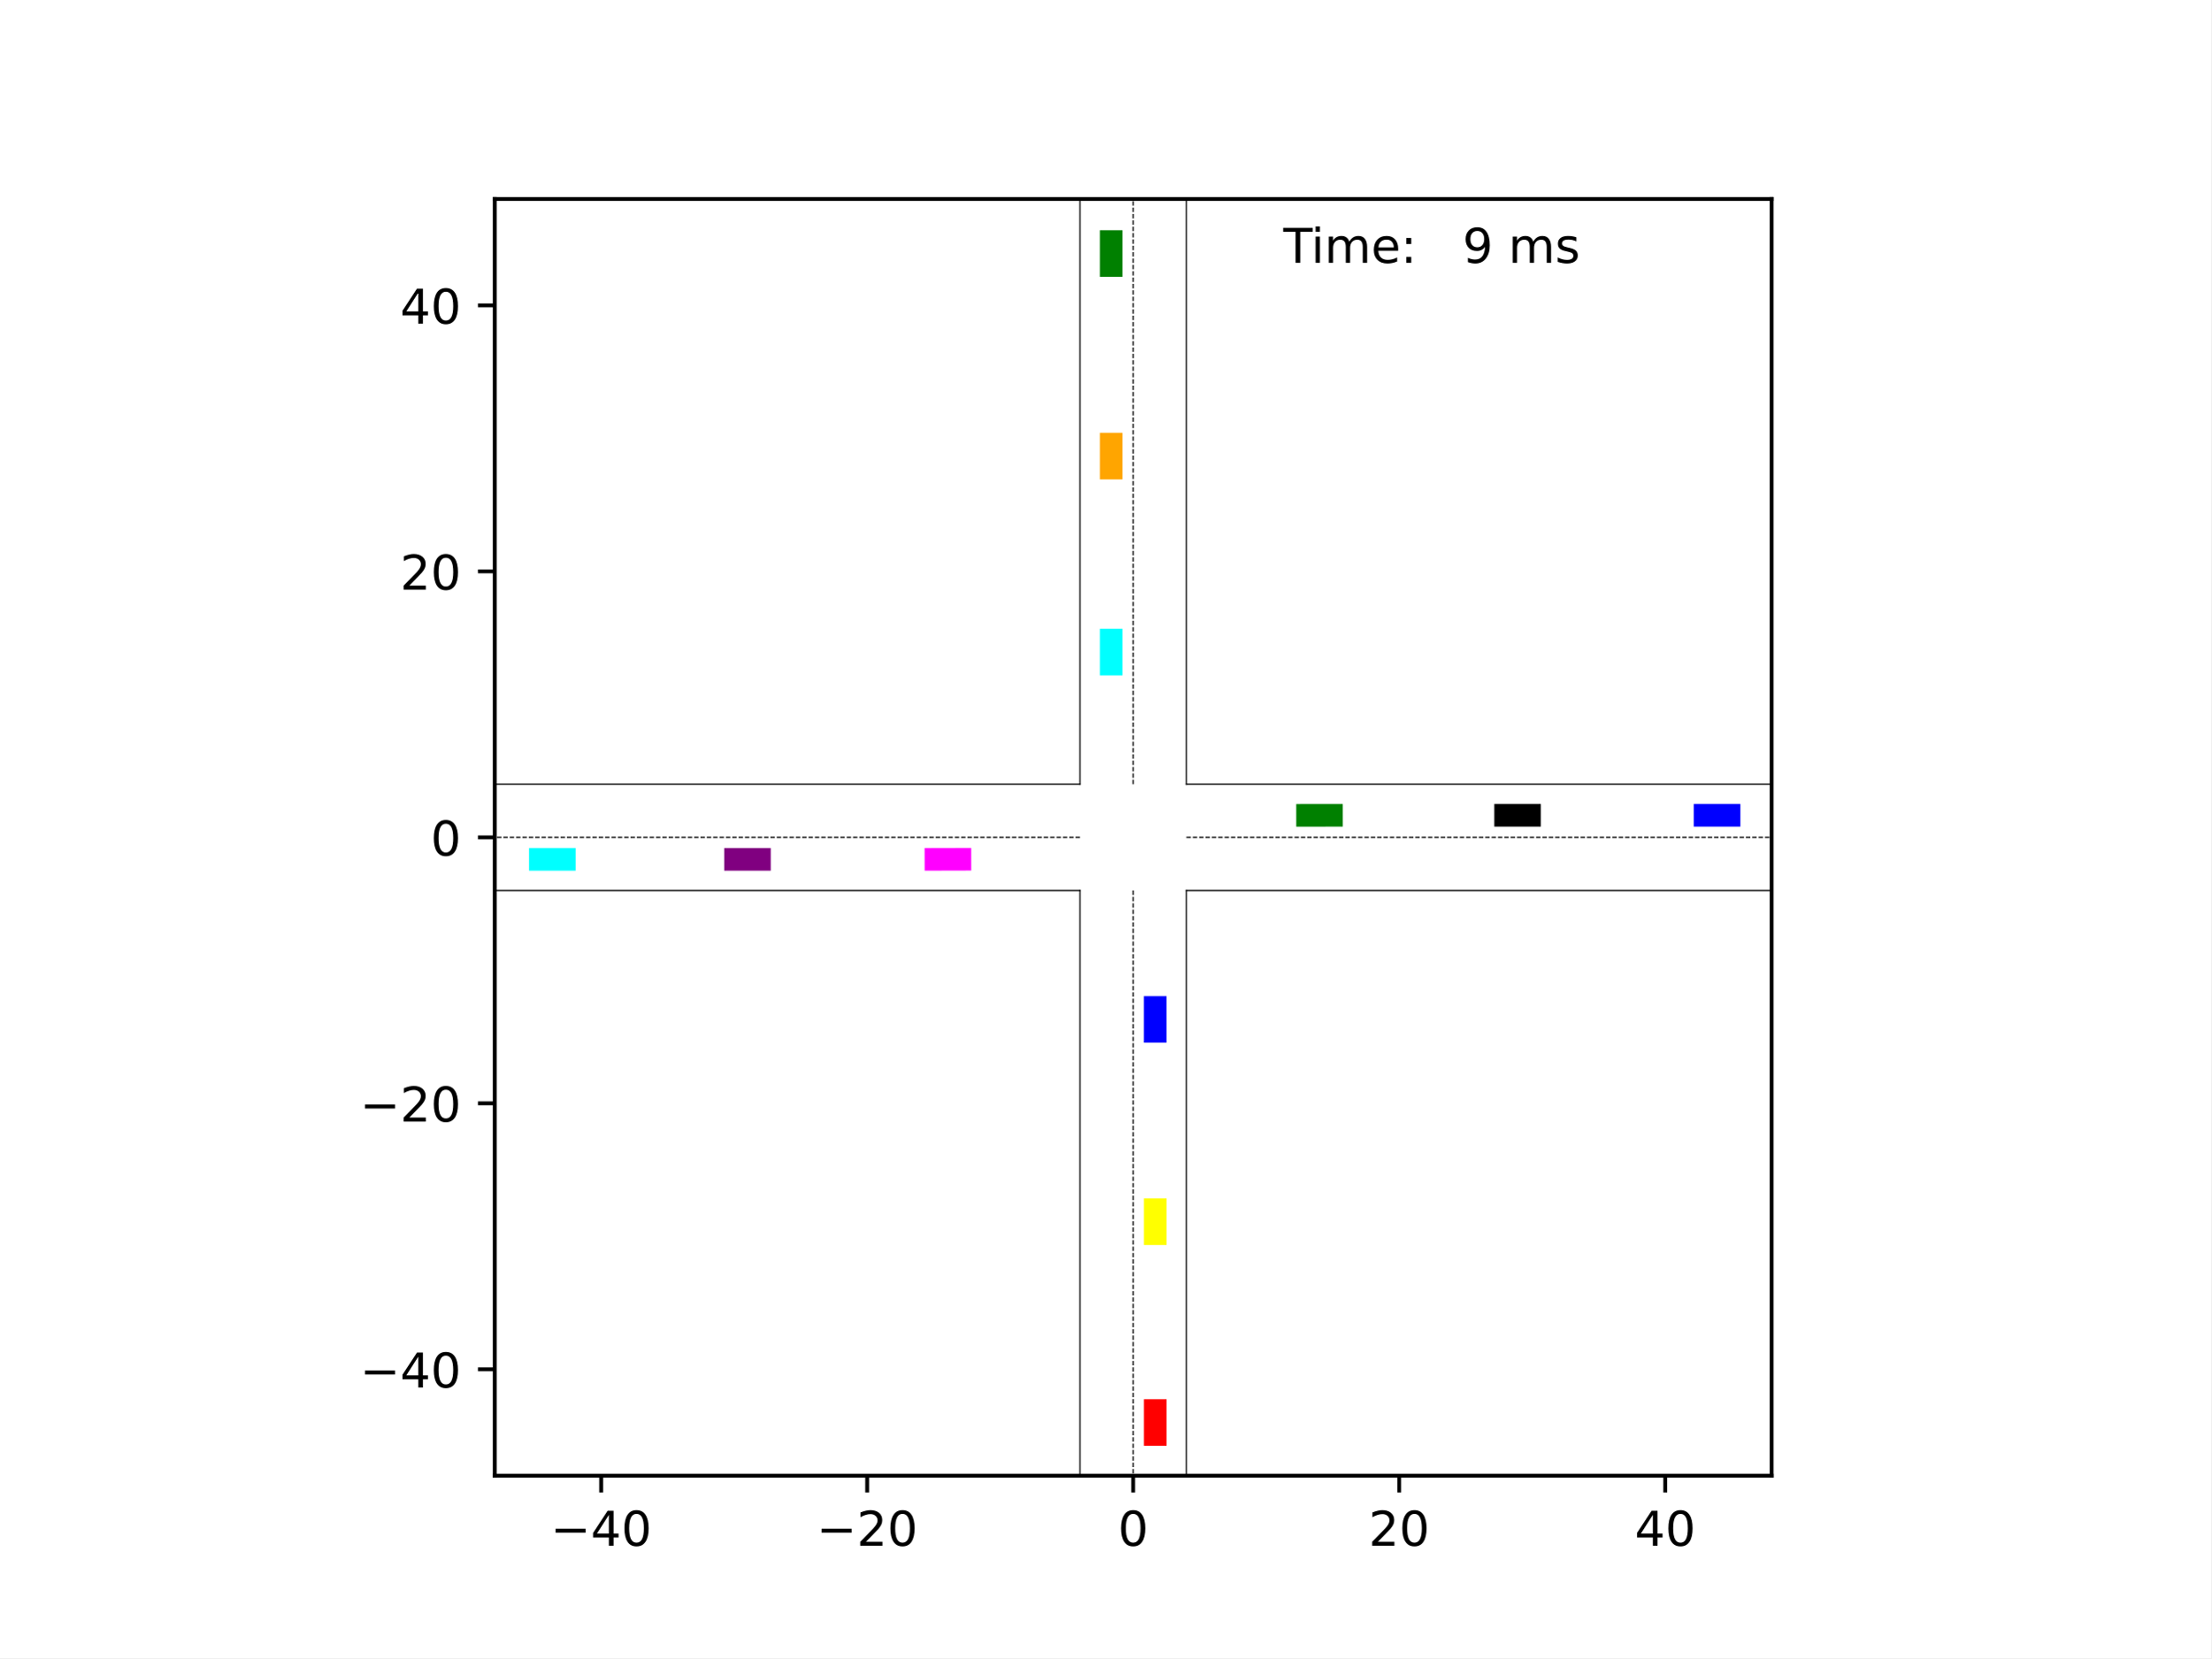
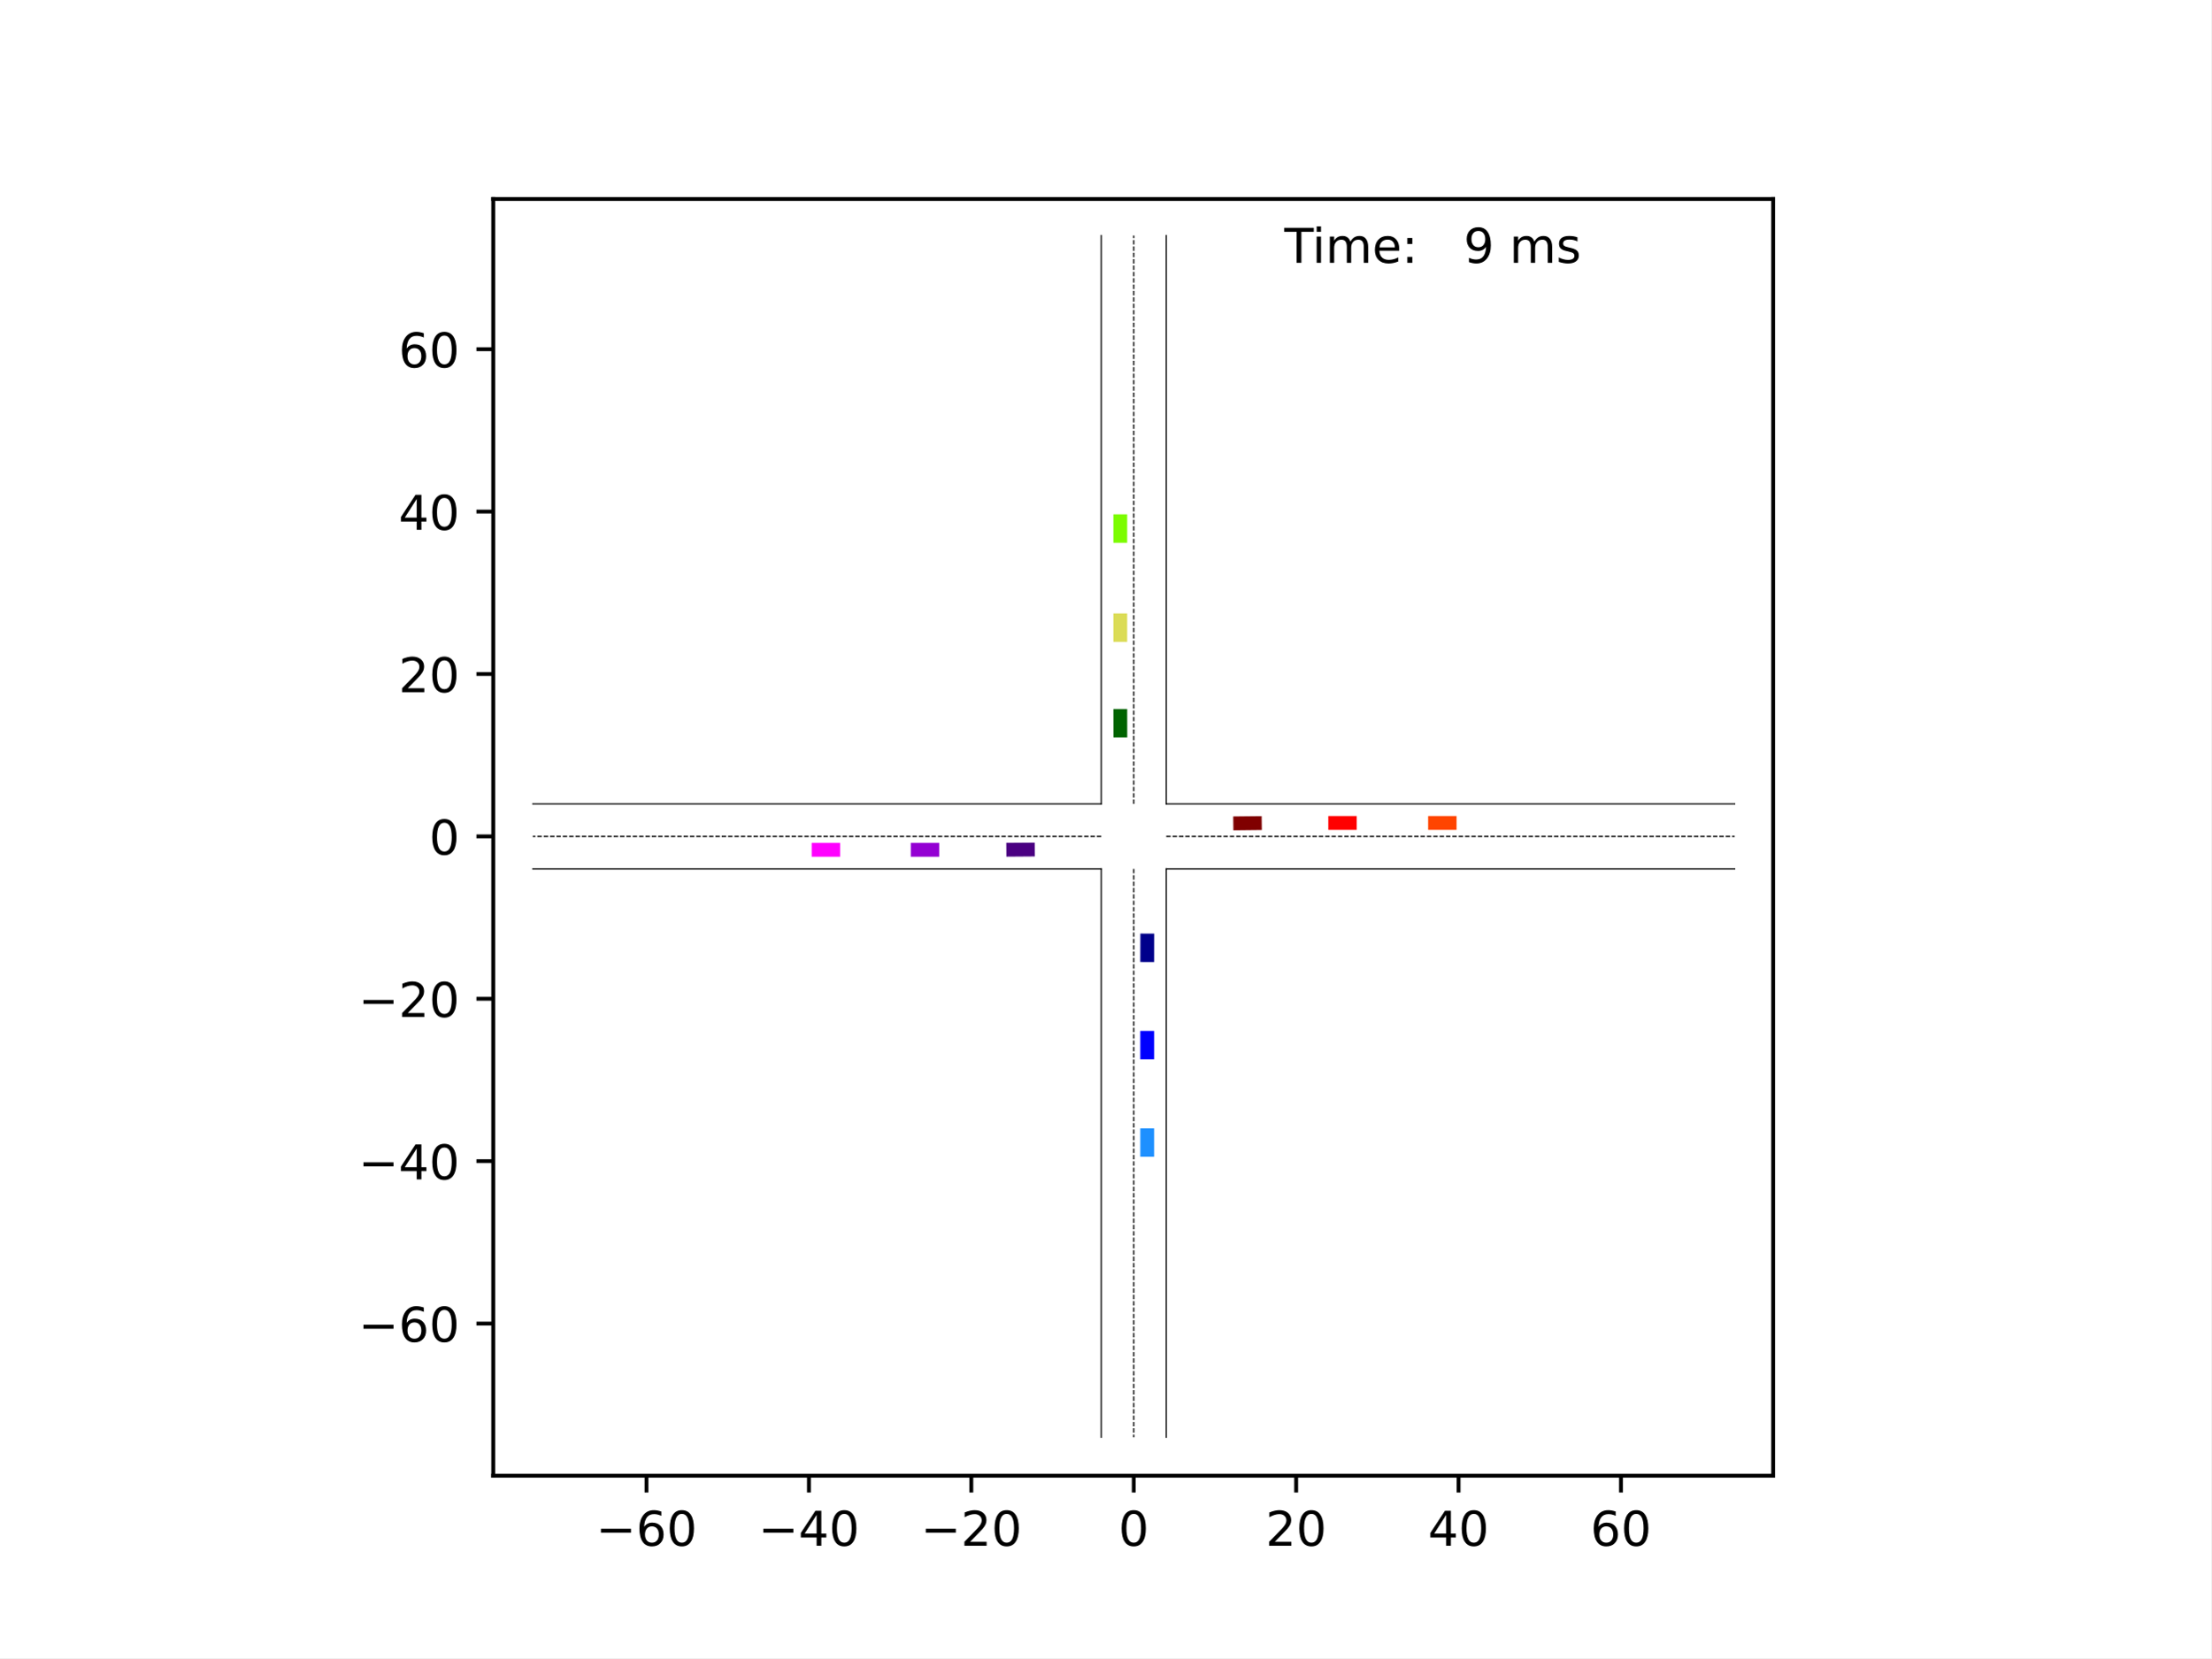
<svg xmlns="http://www.w3.org/2000/svg" xmlns:xlink="http://www.w3.org/1999/xlink" width="460.8pt" height="345.6pt" viewBox="0 0 460.8 345.6" version="1.1">
  <defs>
    <style type="text/css">*{stroke-linejoin: round; stroke-linecap: butt}</style>
  </defs>
  <g id="figure_1">
    <g id="patch_1">
      <path d="M 0 345.6  L 460.8 345.6  L 460.8 0  L 0 0  z " style="fill: #ffffff" />
    </g>
    <g id="axes_1">
      <g id="patch_2">
-         <path d="M 103.104 307.584  L 369.216 307.584  L 369.216 41.472  L 103.104 41.472  z " style="fill: #ffffff" />
+         <path d="M 102.788 307.584  L 369.532 307.584  L 369.532 41.472  L 102.788 41.472  z " style="fill: #ffffff" />
      </g>
      <g id="patch_3">
-         <path d="M 243.102 217.327  L 243.101 207.625  L 238.389 207.625  L 238.39 217.327  z " clip-path="url(#p8db8565e58)" style="fill: #0000ff" />
+         <path d="M 240.517 200.517  L 240.536 194.594  L 237.659 194.585  L 237.64 200.508  z " clip-path="url(#pcdb7b50ad9)" style="fill: #00008b" />
      </g>
      <g id="patch_4">
-         <path d="M 279.839 167.58  L 270.137 167.591  L 270.142 172.304  L 279.844 172.292  z " clip-path="url(#p8db8565e58)" style="fill: #008000" />
+         <path d="M 262.932 170.107  L 257.009 170.172  L 257.041 173.049  L 262.964 172.984  z " clip-path="url(#pcdb7b50ad9)" style="fill: #800000" />
      </g>
      <g id="patch_5">
-         <path d="M 229.211 131.065  L 229.211 140.767  L 233.923 140.767  L 233.924 131.065  z " clip-path="url(#p8db8565e58)" style="fill: #00ffff" />
+         <path d="M 232.033 147.78  L 232.044 153.704  L 234.921 153.698  L 234.91 147.775  z " clip-path="url(#pcdb7b50ad9)" style="fill: #006400" />
      </g>
      <g id="patch_6">
-         <path d="M 192.699 181.472  L 202.401 181.448  L 202.389 176.736  L 192.687 176.76  z " clip-path="url(#p8db8565e58)" style="fill: #ff00ff" />
+         <path d="M 209.732 178.552  L 215.655 178.508  L 215.633 175.631  L 209.71 175.675  z " clip-path="url(#pcdb7b50ad9)" style="fill: #4b0082" />
      </g>
      <g id="patch_7">
-         <path d="M 243.109 259.487  L 243.109 249.785  L 238.397 249.785  L 238.397 259.487  z " clip-path="url(#p8db8565e58)" style="fill: #ffff00" />
+         <path d="M 240.517 220.793  L 240.517 214.87  L 237.64 214.87  L 237.64 220.793  z " clip-path="url(#pcdb7b50ad9)" style="fill: #0000ff" />
      </g>
      <g id="patch_8">
-         <path d="M 321.119 167.579  L 311.417 167.579  L 311.417 172.291  L 321.119 172.291  z " clip-path="url(#p8db8565e58)" />
+         <path d="M 282.742 170.083  L 276.818 170.083  L 276.818 172.96  L 282.742 172.96  z " clip-path="url(#pcdb7b50ad9)" style="fill: #ff0000" />
      </g>
      <g id="patch_9">
-         <path d="M 229.211 90.206  L 229.211 99.908  L 233.923 99.908  L 233.923 90.206  z " clip-path="url(#p8db8565e58)" style="fill: #ffa500" />
+         <path d="M 232.032 127.858  L 232.032 133.782  L 234.909 133.782  L 234.909 127.858  z " clip-path="url(#pcdb7b50ad9)" style="fill: #dbdc56" />
      </g>
      <g id="patch_10">
-         <path d="M 150.921 181.477  L 160.623 181.477  L 160.623 176.765  L 150.921 176.765  z " clip-path="url(#p8db8565e58)" style="fill: #800080" />
+         <path d="M 189.807 178.568  L 195.73 178.568  L 195.73 175.691  L 189.807 175.691  z " clip-path="url(#pcdb7b50ad9)" style="fill: #9400d3" />
      </g>
      <g id="patch_11">
-         <path d="M 243.109 301.347  L 243.109 291.645  L 238.397 291.645  L 238.397 301.347  z " clip-path="url(#p8db8565e58)" style="fill: #ff0000" />
+         <path d="M 240.517 241.102  L 240.517 235.179  L 237.64 235.179  L 237.64 241.102  z " clip-path="url(#pcdb7b50ad9)" style="fill: #1e90ff" />
      </g>
      <g id="patch_12">
-         <path d="M 362.699 167.579  L 352.997 167.579  L 352.997 172.291  L 362.699 172.291  z " clip-path="url(#p8db8565e58)" style="fill: #0000ff" />
+         <path d="M 303.547 170.083  L 297.624 170.083  L 297.624 172.96  L 303.547 172.96  z " clip-path="url(#pcdb7b50ad9)" style="fill: #ff4500" />
      </g>
      <g id="patch_13">
-         <path d="M 229.211 47.989  L 229.211 57.691  L 233.923 57.691  L 233.923 47.989  z " clip-path="url(#p8db8565e58)" style="fill: #008000" />
+         <path d="M 232.032 107.204  L 232.032 113.128  L 234.909 113.128  L 234.909 107.204  z " clip-path="url(#pcdb7b50ad9)" style="fill: #7cfc00" />
      </g>
      <g id="patch_14">
-         <path d="M 110.258 181.477  L 119.96 181.477  L 119.96 176.765  L 110.258 176.765  z " clip-path="url(#p8db8565e58)" style="fill: #00ffff" />
+         <path d="M 169.153 178.568  L 175.076 178.568  L 175.076 175.691  L 169.153 175.691  z " clip-path="url(#pcdb7b50ad9)" style="fill: #ff00ff" />
      </g>
      <g id="matplotlib.axis_1">
        <g id="xtick_1">
          <g id="line2d_1">
            <defs>
-               <path id="m2b25e6ef22" d="M 0 0  L 0 3.5  " style="stroke: #000000; stroke-width: 0.8" />
+               <path id="mbaf16b446f" d="M 0 0  L 0 3.5  " style="stroke: #000000; stroke-width: 0.8" />
            </defs>
            <g>
-               <use xlink:href="#m2b25e6ef22" x="125.28" y="307.584" style="stroke: #000000; stroke-width: 0.8" />
+               <use xlink:href="#mbaf16b446f" x="134.73" y="307.584" style="stroke: #000000; stroke-width: 0.8" />
            </g>
          </g>
          <g id="text_1">
-             <g transform="translate(114.7277 322.1824) scale(0.1 -0.1)">
+             <g transform="translate(124.1775 322.1824) scale(0.1 -0.1)">
              <defs>
                <path id="DejaVuSans-2212" d="M 678 2272  L 4684 2272  L 4684 1741  L 678 1741  L 678 2272  z " transform="scale(0.015625)" />
-                 <path id="DejaVuSans-34" d="M 2419 4116  L 825 1625  L 2419 1625  L 2419 4116  z M 2253 4666  L 3047 4666  L 3047 1625  L 3713 1625  L 3713 1100  L 3047 1100  L 3047 0  L 2419 0  L 2419 1100  L 313 1100  L 313 1709  L 2253 4666  z " transform="scale(0.015625)" />
+                 <path id="DejaVuSans-36" d="M 2113 2584  Q 1688 2584 1439 2293  Q 1191 2003 1191 1497  Q 1191 994 1439 701  Q 1688 409 2113 409  Q 2538 409 2786 701  Q 3034 994 3034 1497  Q 3034 2003 2786 2293  Q 2538 2584 2113 2584  z M 3366 4563  L 3366 3988  Q 3128 4100 2886 4159  Q 2644 4219 2406 4219  Q 1781 4219 1451 3797  Q 1122 3375 1075 2522  Q 1259 2794 1537 2939  Q 1816 3084 2150 3084  Q 2853 3084 3261 2657  Q 3669 2231 3669 1497  Q 3669 778 3244 343  Q 2819 -91 2113 -91  Q 1303 -91 875 529  Q 447 1150 447 2328  Q 447 3434 972 4092  Q 1497 4750 2381 4750  Q 2619 4750 2861 4703  Q 3103 4656 3366 4563  z " transform="scale(0.015625)" />
                <path id="DejaVuSans-30" d="M 2034 4250  Q 1547 4250 1301 3770  Q 1056 3291 1056 2328  Q 1056 1369 1301 889  Q 1547 409 2034 409  Q 2525 409 2770 889  Q 3016 1369 3016 2328  Q 3016 3291 2770 3770  Q 2525 4250 2034 4250  z M 2034 4750  Q 2819 4750 3233 4129  Q 3647 3509 3647 2328  Q 3647 1150 3233 529  Q 2819 -91 2034 -91  Q 1250 -91 836 529  Q 422 1150 422 2328  Q 422 3509 836 4129  Q 1250 4750 2034 4750  z " transform="scale(0.015625)" />
              </defs>
              <use xlink:href="#DejaVuSans-2212" />
-               <use xlink:href="#DejaVuSans-34" x="83.789" />
+               <use xlink:href="#DejaVuSans-36" x="83.789" />
              <use xlink:href="#DejaVuSans-30" x="147.412" />
            </g>
          </g>
        </g>
        <g id="xtick_2">
          <g id="line2d_2">
            <g>
-               <use xlink:href="#m2b25e6ef22" x="180.72" y="307.584" style="stroke: #000000; stroke-width: 0.8" />
+               <use xlink:href="#mbaf16b446f" x="168.578" y="307.584" style="stroke: #000000; stroke-width: 0.8" />
            </g>
          </g>
          <g id="text_2">
-             <g transform="translate(170.1677 322.1824) scale(0.1 -0.1)">
+             <g transform="translate(158.0256 322.1824) scale(0.1 -0.1)">
+               <defs>
+                 <path id="DejaVuSans-34" d="M 2419 4116  L 825 1625  L 2419 1625  L 2419 4116  z M 2253 4666  L 3047 4666  L 3047 1625  L 3713 1625  L 3713 1100  L 3047 1100  L 3047 0  L 2419 0  L 2419 1100  L 313 1100  L 313 1709  L 2253 4666  z " transform="scale(0.015625)" />
+               </defs>
+               <use xlink:href="#DejaVuSans-2212" />
+               <use xlink:href="#DejaVuSans-34" x="83.789" />
+               <use xlink:href="#DejaVuSans-30" x="147.412" />
+             </g>
+           </g>
+         </g>
+         <g id="xtick_3">
+           <g id="line2d_3">
+             <g>
+               <use xlink:href="#mbaf16b446f" x="202.426" y="307.584" style="stroke: #000000; stroke-width: 0.8" />
+             </g>
+           </g>
+           <g id="text_3">
+             <g transform="translate(191.8737 322.1824) scale(0.1 -0.1)">
              <defs>
                <path id="DejaVuSans-32" d="M 1228 531  L 3431 531  L 3431 0  L 469 0  L 469 531  Q 828 903 1448 1529  Q 2069 2156 2228 2338  Q 2531 2678 2651 2914  Q 2772 3150 2772 3378  Q 2772 3750 2511 3984  Q 2250 4219 1831 4219  Q 1534 4219 1204 4116  Q 875 4013 500 3803  L 500 4441  Q 881 4594 1212 4672  Q 1544 4750 1819 4750  Q 2544 4750 2975 4387  Q 3406 4025 3406 3419  Q 3406 3131 3298 2873  Q 3191 2616 2906 2266  Q 2828 2175 2409 1742  Q 1991 1309 1228 531  z " transform="scale(0.015625)" />
              </defs>
              <use xlink:href="#DejaVuSans-2212" />
              <use xlink:href="#DejaVuSans-32" x="83.789" />
              <use xlink:href="#DejaVuSans-30" x="147.412" />
            </g>
          </g>
        </g>
-         <g id="xtick_3">
-           <g id="line2d_3">
-             <g>
-               <use xlink:href="#m2b25e6ef22" x="236.16" y="307.584" style="stroke: #000000; stroke-width: 0.8" />
-             </g>
-           </g>
-           <g id="text_3">
-             <g transform="translate(232.9787 322.1824) scale(0.1 -0.1)">
-               <use xlink:href="#DejaVuSans-30" />
-             </g>
-           </g>
-         </g>
        <g id="xtick_4">
          <g id="line2d_4">
            <g>
-               <use xlink:href="#m2b25e6ef22" x="291.6" y="307.584" style="stroke: #000000; stroke-width: 0.8" />
+               <use xlink:href="#mbaf16b446f" x="236.274" y="307.584" style="stroke: #000000; stroke-width: 0.8" />
            </g>
          </g>
          <g id="text_4">
-             <g transform="translate(285.2375 322.1824) scale(0.1 -0.1)">
-               <use xlink:href="#DejaVuSans-32" />
-               <use xlink:href="#DejaVuSans-30" x="63.623" />
+             <g transform="translate(233.0929 322.1824) scale(0.1 -0.1)">
+               <use xlink:href="#DejaVuSans-30" />
            </g>
          </g>
        </g>
        <g id="xtick_5">
          <g id="line2d_5">
            <g>
-               <use xlink:href="#m2b25e6ef22" x="347.04" y="307.584" style="stroke: #000000; stroke-width: 0.8" />
+               <use xlink:href="#mbaf16b446f" x="270.122" y="307.584" style="stroke: #000000; stroke-width: 0.8" />
            </g>
          </g>
          <g id="text_5">
-             <g transform="translate(340.6775 322.1824) scale(0.1 -0.1)">
+             <g transform="translate(263.7597 322.1824) scale(0.1 -0.1)">
+               <use xlink:href="#DejaVuSans-32" />
+               <use xlink:href="#DejaVuSans-30" x="63.623" />
+             </g>
+           </g>
+         </g>
+         <g id="xtick_6">
+           <g id="line2d_6">
+             <g>
+               <use xlink:href="#mbaf16b446f" x="303.97" y="307.584" style="stroke: #000000; stroke-width: 0.8" />
+             </g>
+           </g>
+           <g id="text_6">
+             <g transform="translate(297.6078 322.1824) scale(0.1 -0.1)">
              <use xlink:href="#DejaVuSans-34" />
+               <use xlink:href="#DejaVuSans-30" x="63.623" />
+             </g>
+           </g>
+         </g>
+         <g id="xtick_7">
+           <g id="line2d_7">
+             <g>
+               <use xlink:href="#mbaf16b446f" x="337.818" y="307.584" style="stroke: #000000; stroke-width: 0.8" />
+             </g>
+           </g>
+           <g id="text_7">
+             <g transform="translate(331.4559 322.1824) scale(0.1 -0.1)">
+               <use xlink:href="#DejaVuSans-36" />
              <use xlink:href="#DejaVuSans-30" x="63.623" />
            </g>
          </g>
        </g>
      </g>
      <g id="matplotlib.axis_2">
        <g id="ytick_1">
-           <g id="line2d_6">
+           <g id="line2d_8">
            <defs>
-               <path id="maa945fbead" d="M 0 0  L -3.5 0  " style="stroke: #000000; stroke-width: 0.8" />
+               <path id="mbe919bd6a3" d="M 0 0  L -3.5 0  " style="stroke: #000000; stroke-width: 0.8" />
            </defs>
            <g>
-               <use xlink:href="#maa945fbead" x="103.104" y="285.408" style="stroke: #000000; stroke-width: 0.8" />
-             </g>
-           </g>
-           <g id="text_6">
-             <g transform="translate(74.99931 289.2072) scale(0.1 -0.1)">
+               <use xlink:href="#mbe919bd6a3" x="102.788" y="275.87" style="stroke: #000000; stroke-width: 0.8" />
+             </g>
+           </g>
+           <g id="text_8">
+             <g transform="translate(74.68291 279.6692) scale(0.1 -0.1)">
+               <use xlink:href="#DejaVuSans-2212" />
+               <use xlink:href="#DejaVuSans-36" x="83.789" />
+               <use xlink:href="#DejaVuSans-30" x="147.412" />
+             </g>
+           </g>
+         </g>
+         <g id="ytick_2">
+           <g id="line2d_9">
+             <g>
+               <use xlink:href="#mbe919bd6a3" x="102.788" y="242.022" style="stroke: #000000; stroke-width: 0.8" />
+             </g>
+           </g>
+           <g id="text_9">
+             <g transform="translate(74.68291 245.8211) scale(0.1 -0.1)">
              <use xlink:href="#DejaVuSans-2212" />
              <use xlink:href="#DejaVuSans-34" x="83.789" />
              <use xlink:href="#DejaVuSans-30" x="147.412" />
            </g>
          </g>
        </g>
-         <g id="ytick_2">
-           <g id="line2d_7">
-             <g>
-               <use xlink:href="#maa945fbead" x="103.104" y="229.968" style="stroke: #000000; stroke-width: 0.8" />
-             </g>
-           </g>
-           <g id="text_7">
-             <g transform="translate(74.99931 233.7672) scale(0.1 -0.1)">
+         <g id="ytick_3">
+           <g id="line2d_10">
+             <g>
+               <use xlink:href="#mbe919bd6a3" x="102.788" y="208.174" style="stroke: #000000; stroke-width: 0.8" />
+             </g>
+           </g>
+           <g id="text_10">
+             <g transform="translate(74.68291 211.973) scale(0.1 -0.1)">
              <use xlink:href="#DejaVuSans-2212" />
              <use xlink:href="#DejaVuSans-32" x="83.789" />
              <use xlink:href="#DejaVuSans-30" x="147.412" />
            </g>
          </g>
        </g>
-         <g id="ytick_3">
-           <g id="line2d_8">
-             <g>
-               <use xlink:href="#maa945fbead" x="103.104" y="174.528" style="stroke: #000000; stroke-width: 0.8" />
-             </g>
-           </g>
-           <g id="text_8">
-             <g transform="translate(89.7415 178.3272) scale(0.1 -0.1)">
+         <g id="ytick_4">
+           <g id="line2d_11">
+             <g>
+               <use xlink:href="#mbe919bd6a3" x="102.788" y="174.326" style="stroke: #000000; stroke-width: 0.8" />
+             </g>
+           </g>
+           <g id="text_11">
+             <g transform="translate(89.4251 178.1249) scale(0.1 -0.1)">
              <use xlink:href="#DejaVuSans-30" />
            </g>
          </g>
        </g>
-         <g id="ytick_4">
-           <g id="line2d_9">
-             <g>
-               <use xlink:href="#maa945fbead" x="103.104" y="119.088" style="stroke: #000000; stroke-width: 0.8" />
-             </g>
-           </g>
-           <g id="text_9">
-             <g transform="translate(83.379 122.8872) scale(0.1 -0.1)">
+         <g id="ytick_5">
+           <g id="line2d_12">
+             <g>
+               <use xlink:href="#mbe919bd6a3" x="102.788" y="140.478" style="stroke: #000000; stroke-width: 0.8" />
+             </g>
+           </g>
+           <g id="text_12">
+             <g transform="translate(83.0626 144.2769) scale(0.1 -0.1)">
              <use xlink:href="#DejaVuSans-32" />
              <use xlink:href="#DejaVuSans-30" x="63.623" />
            </g>
          </g>
        </g>
-         <g id="ytick_5">
-           <g id="line2d_10">
-             <g>
-               <use xlink:href="#maa945fbead" x="103.104" y="63.648" style="stroke: #000000; stroke-width: 0.8" />
-             </g>
-           </g>
-           <g id="text_10">
-             <g transform="translate(83.379 67.44722) scale(0.1 -0.1)">
+         <g id="ytick_6">
+           <g id="line2d_13">
+             <g>
+               <use xlink:href="#mbe919bd6a3" x="102.788" y="106.63" style="stroke: #000000; stroke-width: 0.8" />
+             </g>
+           </g>
+           <g id="text_13">
+             <g transform="translate(83.0626 110.4288) scale(0.1 -0.1)">
              <use xlink:href="#DejaVuSans-34" />
              <use xlink:href="#DejaVuSans-30" x="63.623" />
            </g>
          </g>
        </g>
-       </g>
-       <g id="line2d_11">
-         <path d="M 247.248 346.6  L 247.248 185.616  " clip-path="url(#p8db8565e58)" style="fill: none; stroke: #000000; stroke-width: 0.25; stroke-linecap: square" />
-       </g>
-       <g id="line2d_12">
-         <path d="M 247.248 185.616  L 413.568 185.616  " clip-path="url(#p8db8565e58)" style="fill: none; stroke: #000000; stroke-width: 0.25; stroke-linecap: square" />
-       </g>
-       <g id="line2d_13">
-         <path d="M 413.568 163.44  L 247.248 163.44  " clip-path="url(#p8db8565e58)" style="fill: none; stroke: #000000; stroke-width: 0.25; stroke-linecap: square" />
-       </g>
-       <g id="line2d_14">
-         <path d="M 247.248 163.44  L 247.248 -1  " clip-path="url(#p8db8565e58)" style="fill: none; stroke: #000000; stroke-width: 0.25; stroke-linecap: square" />
+         <g id="ytick_7">
+           <g id="line2d_14">
+             <g>
+               <use xlink:href="#mbe919bd6a3" x="102.788" y="72.781" style="stroke: #000000; stroke-width: 0.8" />
+             </g>
+           </g>
+           <g id="text_14">
+             <g transform="translate(83.0626 76.5807) scale(0.1 -0.1)">
+               <use xlink:href="#DejaVuSans-36" />
+               <use xlink:href="#DejaVuSans-30" x="63.623" />
+             </g>
+           </g>
+         </g>
      </g>
      <g id="line2d_15">
-         <path d="M 225.072 -1  L 225.072 163.44  " clip-path="url(#p8db8565e58)" style="fill: none; stroke: #000000; stroke-width: 0.25; stroke-linecap: square" />
+         <path d="M 243.044 299.564  L 243.044 181.095  " clip-path="url(#pcdb7b50ad9)" style="fill: none; stroke: #000000; stroke-width: 0.25; stroke-linecap: square" />
      </g>
      <g id="line2d_16">
-         <path d="M 225.072 163.44  L 58.752 163.44  " clip-path="url(#p8db8565e58)" style="fill: none; stroke: #000000; stroke-width: 0.25; stroke-linecap: square" />
+         <path d="M 243.044 181.095  L 361.512 181.095  " clip-path="url(#pcdb7b50ad9)" style="fill: none; stroke: #000000; stroke-width: 0.25; stroke-linecap: square" />
      </g>
      <g id="line2d_17">
-         <path d="M 58.752 185.616  L 225.072 185.616  " clip-path="url(#p8db8565e58)" style="fill: none; stroke: #000000; stroke-width: 0.25; stroke-linecap: square" />
+         <path d="M 361.512 167.556  L 243.044 167.556  " clip-path="url(#pcdb7b50ad9)" style="fill: none; stroke: #000000; stroke-width: 0.25; stroke-linecap: square" />
      </g>
      <g id="line2d_18">
-         <path d="M 225.072 185.616  L 225.072 346.6  " clip-path="url(#p8db8565e58)" style="fill: none; stroke: #000000; stroke-width: 0.25; stroke-linecap: square" />
+         <path d="M 243.044 167.556  L 243.044 49.088  " clip-path="url(#pcdb7b50ad9)" style="fill: none; stroke: #000000; stroke-width: 0.25; stroke-linecap: square" />
      </g>
      <g id="line2d_19">
-         <path d="M 247.248 174.528  L 413.568 174.528  " clip-path="url(#p8db8565e58)" style="fill: none; stroke-dasharray: 0.925,0.4; stroke-dashoffset: 0; stroke: #000000; stroke-width: 0.25" />
+         <path d="M 229.505 49.088  L 229.505 167.556  " clip-path="url(#pcdb7b50ad9)" style="fill: none; stroke: #000000; stroke-width: 0.25; stroke-linecap: square" />
      </g>
      <g id="line2d_20">
-         <path d="M 236.16 163.44  L 236.16 -1  " clip-path="url(#p8db8565e58)" style="fill: none; stroke-dasharray: 0.925,0.4; stroke-dashoffset: 0; stroke: #000000; stroke-width: 0.25" />
+         <path d="M 229.505 167.556  L 111.036 167.556  " clip-path="url(#pcdb7b50ad9)" style="fill: none; stroke: #000000; stroke-width: 0.25; stroke-linecap: square" />
      </g>
      <g id="line2d_21">
-         <path d="M 225.072 174.528  L 58.752 174.528  " clip-path="url(#p8db8565e58)" style="fill: none; stroke-dasharray: 0.925,0.4; stroke-dashoffset: 0; stroke: #000000; stroke-width: 0.25" />
+         <path d="M 111.036 181.095  L 229.505 181.095  " clip-path="url(#pcdb7b50ad9)" style="fill: none; stroke: #000000; stroke-width: 0.25; stroke-linecap: square" />
      </g>
      <g id="line2d_22">
-         <path d="M 236.16 185.616  L 236.16 346.6  " clip-path="url(#p8db8565e58)" style="fill: none; stroke-dasharray: 0.925,0.4; stroke-dashoffset: 0; stroke: #000000; stroke-width: 0.25" />
+         <path d="M 229.505 181.095  L 229.505 299.564  " clip-path="url(#pcdb7b50ad9)" style="fill: none; stroke: #000000; stroke-width: 0.25; stroke-linecap: square" />
+       </g>
+       <g id="line2d_23">
+         <path d="M 243.044 174.326  L 361.512 174.326  " clip-path="url(#pcdb7b50ad9)" style="fill: none; stroke-dasharray: 0.925,0.4; stroke-dashoffset: 0; stroke: #000000; stroke-width: 0.25" />
+       </g>
+       <g id="line2d_24">
+         <path d="M 236.274 167.556  L 236.274 49.088  " clip-path="url(#pcdb7b50ad9)" style="fill: none; stroke-dasharray: 0.925,0.4; stroke-dashoffset: 0; stroke: #000000; stroke-width: 0.25" />
+       </g>
+       <g id="line2d_25">
+         <path d="M 229.505 174.326  L 111.036 174.326  " clip-path="url(#pcdb7b50ad9)" style="fill: none; stroke-dasharray: 0.925,0.4; stroke-dashoffset: 0; stroke: #000000; stroke-width: 0.25" />
+       </g>
+       <g id="line2d_26">
+         <path d="M 236.274 181.095  L 236.274 299.564  " clip-path="url(#pcdb7b50ad9)" style="fill: none; stroke-dasharray: 0.925,0.4; stroke-dashoffset: 0; stroke: #000000; stroke-width: 0.25" />
      </g>
      <g id="patch_15">
-         <path d="M 103.104 307.584  L 103.104 41.472  " style="fill: none; stroke: #000000; stroke-width: 0.8; stroke-linejoin: miter; stroke-linecap: square" />
+         <path d="M 102.788 307.584  L 102.788 41.472  " style="fill: none; stroke: #000000; stroke-width: 0.8; stroke-linejoin: miter; stroke-linecap: square" />
      </g>
      <g id="patch_16">
-         <path d="M 369.216 307.584  L 369.216 41.472  " style="fill: none; stroke: #000000; stroke-width: 0.8; stroke-linejoin: miter; stroke-linecap: square" />
+         <path d="M 369.532 307.584  L 369.532 41.472  " style="fill: none; stroke: #000000; stroke-width: 0.8; stroke-linejoin: miter; stroke-linecap: square" />
      </g>
      <g id="patch_17">
-         <path d="M 103.104 307.584  L 369.216 307.584  " style="fill: none; stroke: #000000; stroke-width: 0.8; stroke-linejoin: miter; stroke-linecap: square" />
+         <path d="M 102.788 307.584  L 369.532 307.584  " style="fill: none; stroke: #000000; stroke-width: 0.8; stroke-linejoin: miter; stroke-linecap: square" />
      </g>
      <g id="patch_18">
-         <path d="M 103.104 41.472  L 369.216 41.472  " style="fill: none; stroke: #000000; stroke-width: 0.8; stroke-linejoin: miter; stroke-linecap: square" />
-       </g>
-       <g id="text_11">
-         <g transform="translate(267.4383 54.7776) scale(0.1 -0.1)">
+         <path d="M 102.788 41.472  L 369.532 41.472  " style="fill: none; stroke: #000000; stroke-width: 0.8; stroke-linejoin: miter; stroke-linecap: square" />
+       </g>
+       <g id="text_15">
+         <g transform="translate(267.6597 54.7776) scale(0.1 -0.1)">
          <defs>
            <path id="DejaVuSans-54" d="M -19 4666  L 3928 4666  L 3928 4134  L 2272 4134  L 2272 0  L 1638 0  L 1638 4134  L -19 4134  L -19 4666  z " transform="scale(0.015625)" />
            <path id="DejaVuSans-69" d="M 603 3500  L 1178 3500  L 1178 0  L 603 0  L 603 3500  z M 603 4863  L 1178 4863  L 1178 4134  L 603 4134  L 603 4863  z " transform="scale(0.015625)" />
            <path id="DejaVuSans-6d" d="M 3328 2828  Q 3544 3216 3844 3400  Q 4144 3584 4550 3584  Q 5097 3584 5394 3201  Q 5691 2819 5691 2113  L 5691 0  L 5113 0  L 5113 2094  Q 5113 2597 4934 2840  Q 4756 3084 4391 3084  Q 3944 3084 3684 2787  Q 3425 2491 3425 1978  L 3425 0  L 2847 0  L 2847 2094  Q 2847 2600 2669 2842  Q 2491 3084 2119 3084  Q 1678 3084 1418 2786  Q 1159 2488 1159 1978  L 1159 0  L 581 0  L 581 3500  L 1159 3500  L 1159 2956  Q 1356 3278 1631 3431  Q 1906 3584 2284 3584  Q 2666 3584 2933 3390  Q 3200 3197 3328 2828  z " transform="scale(0.015625)" />
            <path id="DejaVuSans-65" d="M 3597 1894  L 3597 1613  L 953 1613  Q 991 1019 1311 708  Q 1631 397 2203 397  Q 2534 397 2845 478  Q 3156 559 3463 722  L 3463 178  Q 3153 47 2828 -22  Q 2503 -91 2169 -91  Q 1331 -91 842 396  Q 353 884 353 1716  Q 353 2575 817 3079  Q 1281 3584 2069 3584  Q 2775 3584 3186 3129  Q 3597 2675 3597 1894  z M 3022 2063  Q 3016 2534 2758 2815  Q 2500 3097 2075 3097  Q 1594 3097 1305 2825  Q 1016 2553 972 2059  L 3022 2063  z " transform="scale(0.015625)" />
            <path id="DejaVuSans-3a" d="M 750 794  L 1409 794  L 1409 0  L 750 0  L 750 794  z M 750 3309  L 1409 3309  L 1409 2516  L 750 2516  L 750 3309  z " transform="scale(0.015625)" />
            <path id="DejaVuSans-20" transform="scale(0.015625)" />
            <path id="DejaVuSans-39" d="M 703 97  L 703 672  Q 941 559 1184 500  Q 1428 441 1663 441  Q 2288 441 2617 861  Q 2947 1281 2994 2138  Q 2813 1869 2534 1725  Q 2256 1581 1919 1581  Q 1219 1581 811 2004  Q 403 2428 403 3163  Q 403 3881 828 4315  Q 1253 4750 1959 4750  Q 2769 4750 3195 4129  Q 3622 3509 3622 2328  Q 3622 1225 3098 567  Q 2575 -91 1691 -91  Q 1453 -91 1209 -44  Q 966 3 703 97  z M 1959 2075  Q 2384 2075 2632 2365  Q 2881 2656 2881 3163  Q 2881 3666 2632 3958  Q 2384 4250 1959 4250  Q 1534 4250 1286 3958  Q 1038 3666 1038 3163  Q 1038 2656 1286 2365  Q 1534 2075 1959 2075  z " transform="scale(0.015625)" />
            <path id="DejaVuSans-73" d="M 2834 3397  L 2834 2853  Q 2591 2978 2328 3040  Q 2066 3103 1784 3103  Q 1356 3103 1142 2972  Q 928 2841 928 2578  Q 928 2378 1081 2264  Q 1234 2150 1697 2047  L 1894 2003  Q 2506 1872 2764 1633  Q 3022 1394 3022 966  Q 3022 478 2636 193  Q 2250 -91 1575 -91  Q 1294 -91 989 -36  Q 684 19 347 128  L 347 722  Q 666 556 975 473  Q 1284 391 1588 391  Q 1994 391 2212 530  Q 2431 669 2431 922  Q 2431 1156 2273 1281  Q 2116 1406 1581 1522  L 1381 1569  Q 847 1681 609 1914  Q 372 2147 372 2553  Q 372 3047 722 3315  Q 1072 3584 1716 3584  Q 2034 3584 2315 3537  Q 2597 3491 2834 3397  z " transform="scale(0.015625)" />
          </defs>
          <use xlink:href="#DejaVuSans-54" />
          <use xlink:href="#DejaVuSans-69" x="57.959" />
          <use xlink:href="#DejaVuSans-6d" x="85.742" />
          <use xlink:href="#DejaVuSans-65" x="183.154" />
          <use xlink:href="#DejaVuSans-3a" x="244.678" />
          <use xlink:href="#DejaVuSans-20" x="278.369" />
          <use xlink:href="#DejaVuSans-20" x="310.156" />
          <use xlink:href="#DejaVuSans-20" x="341.943" />
          <use xlink:href="#DejaVuSans-39" x="373.73" />
          <use xlink:href="#DejaVuSans-20" x="437.354" />
          <use xlink:href="#DejaVuSans-6d" x="469.141" />
          <use xlink:href="#DejaVuSans-73" x="566.553" />
        </g>
      </g>
    </g>
  </g>
  <defs>
-     <clipPath id="p8db8565e58">
-       <rect x="103.104" y="41.472" width="266.112" height="266.112" />
+     <clipPath id="pcdb7b50ad9">
+       <rect x="102.788" y="41.472" width="266.745" height="266.112" />
    </clipPath>
  </defs>
</svg>
